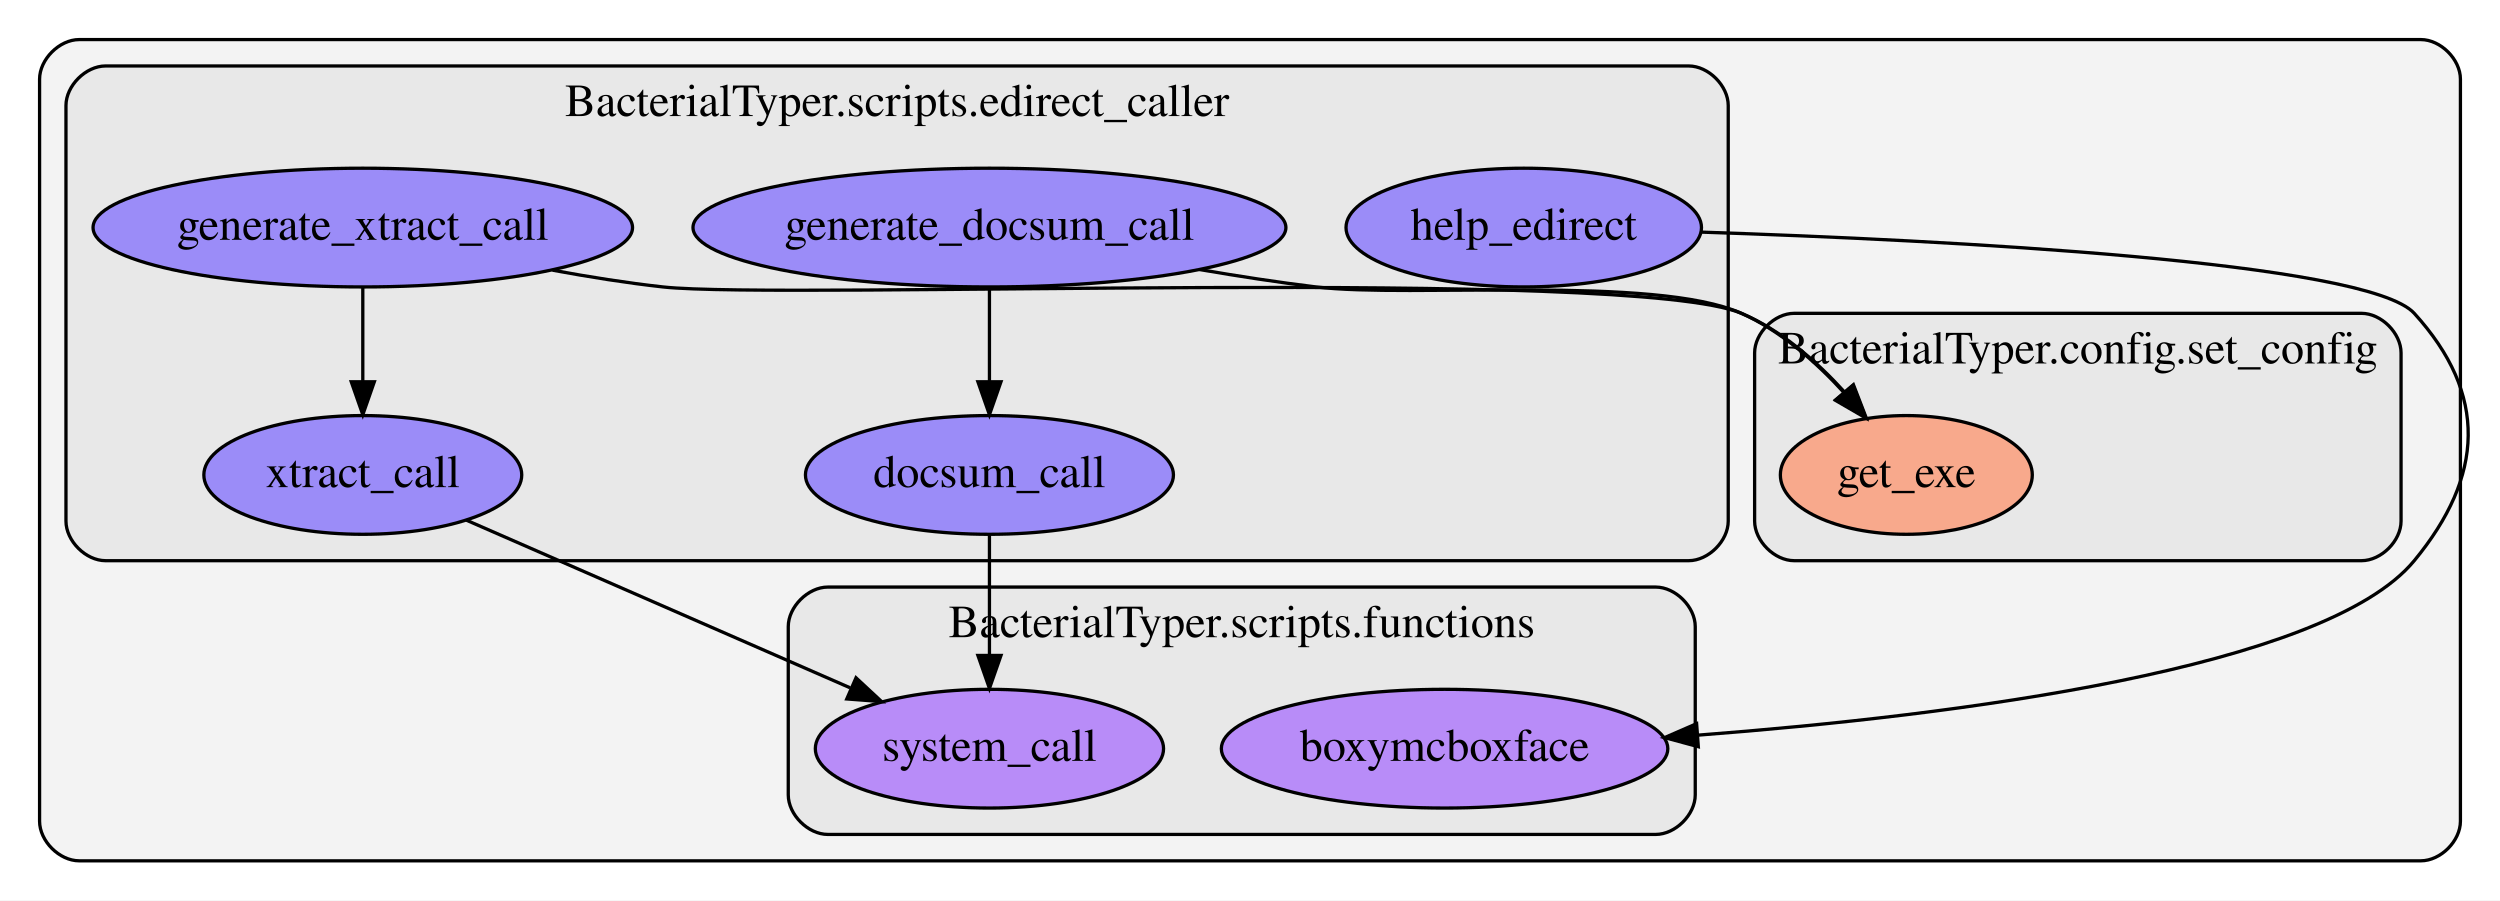
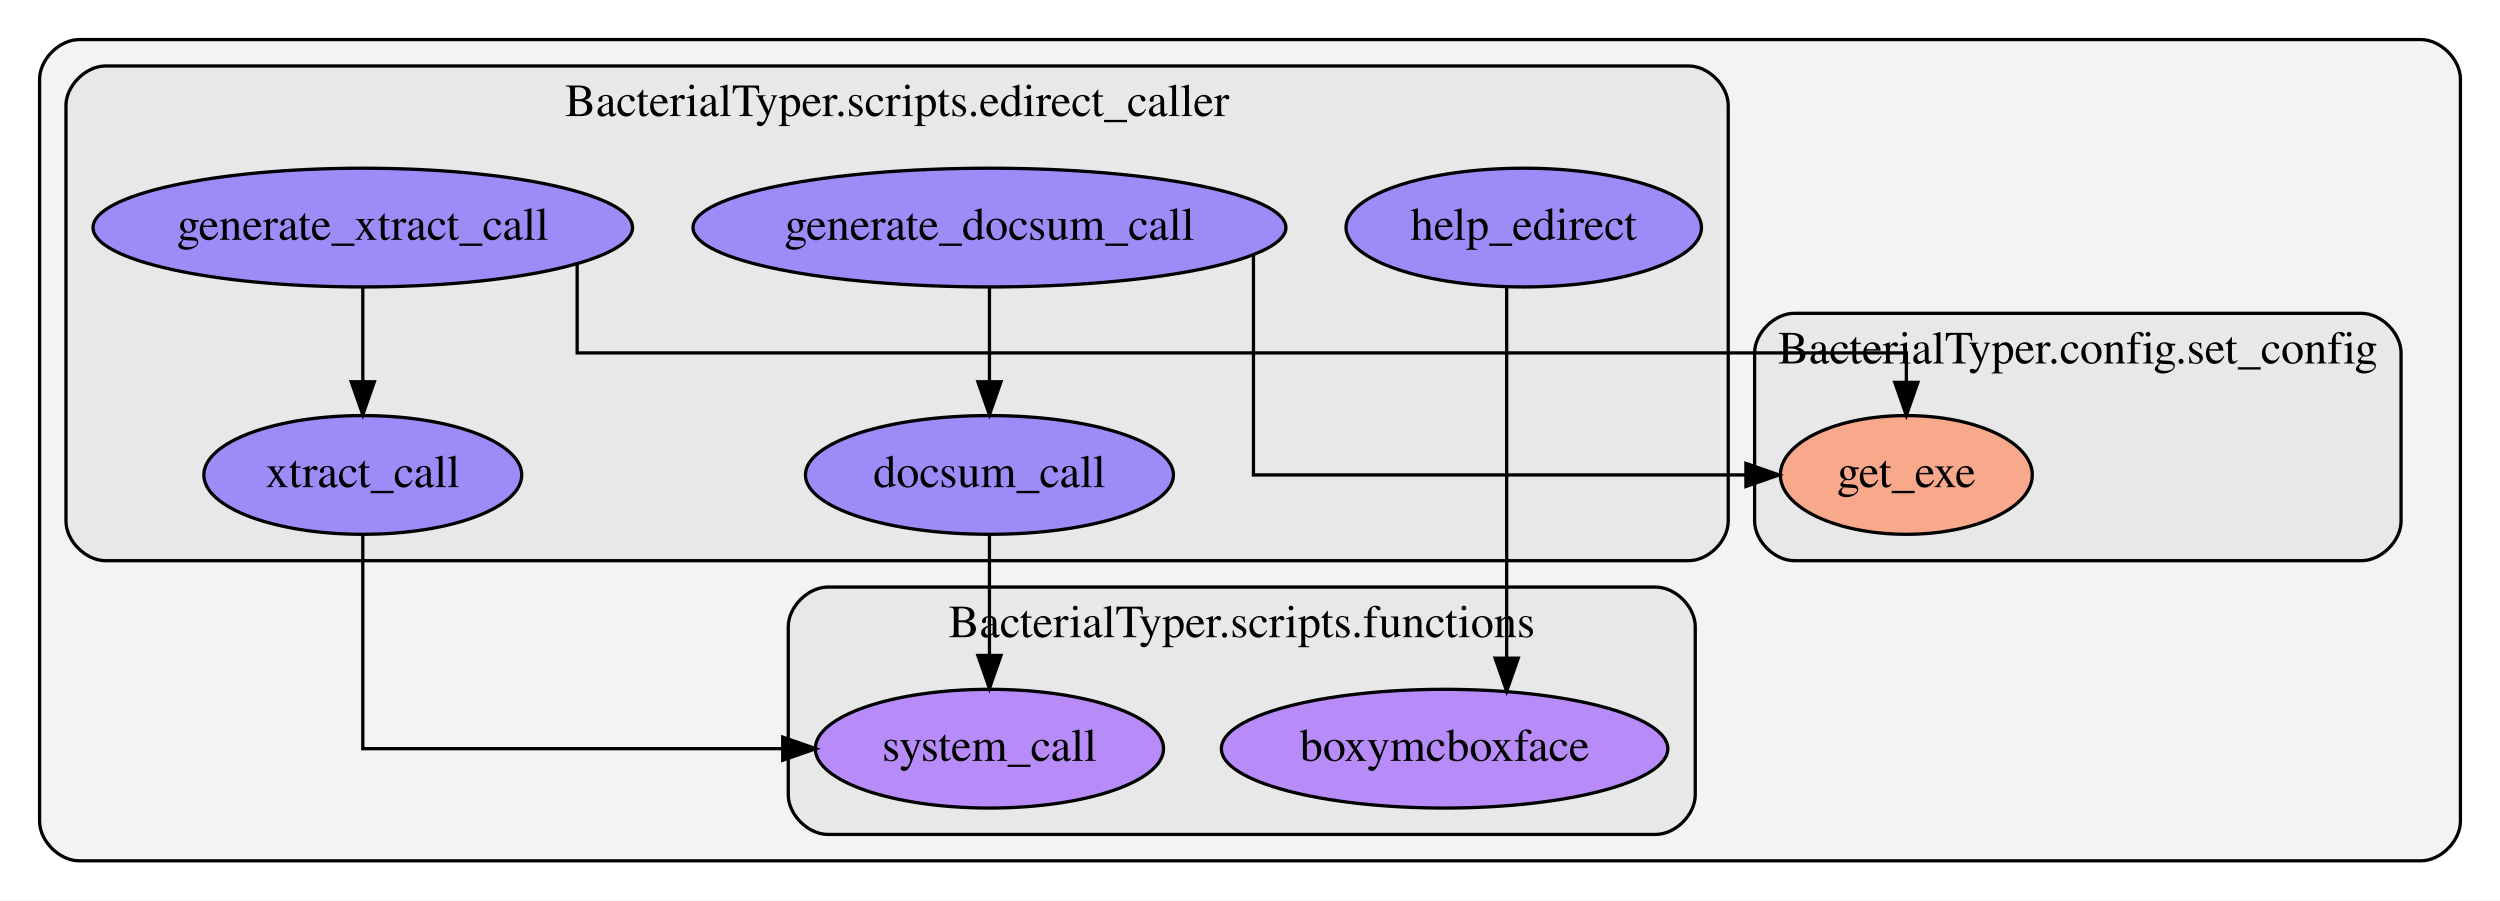
<svg xmlns="http://www.w3.org/2000/svg" width="758pt" height="273pt" viewBox="0.00 0.00 758.00 273.00">
  <g id="graph0" class="graph" transform="scale(1 1) rotate(0) translate(4 269)">
    <polygon fill="#ffffff" stroke="transparent" points="-4,4 -4,-269 754,-269 754,4 -4,4" />
    <g id="clust1" class="cluster">
      <path fill="#808080" fill-opacity="0.094" stroke="#000000" d="M20,-8C20,-8 730,-8 730,-8 736,-8 742,-14 742,-20 742,-20 742,-245 742,-245 742,-251 736,-257 730,-257 730,-257 20,-257 20,-257 14,-257 8,-251 8,-245 8,-245 8,-20 8,-20 8,-14 14,-8 20,-8" />
    </g>
    <g id="clust2" class="cluster">
      <path fill="#808080" fill-opacity="0.094" stroke="#000000" d="M540,-99C540,-99 712,-99 712,-99 718,-99 724,-105 724,-111 724,-111 724,-162 724,-162 724,-168 718,-174 712,-174 712,-174 540,-174 540,-174 534,-174 528,-168 528,-162 528,-162 528,-111 528,-111 528,-105 534,-99 540,-99" />
      <text text-anchor="middle" x="626" y="-158.8" font-family="Times,serif" font-size="14.00" fill="#000000">BacterialTyper.config.set_config</text>
    </g>
    <g id="clust3" class="cluster">
      <path fill="#808080" fill-opacity="0.094" stroke="#000000" d="M28,-99C28,-99 508,-99 508,-99 514,-99 520,-105 520,-111 520,-111 520,-237 520,-237 520,-243 514,-249 508,-249 508,-249 28,-249 28,-249 22,-249 16,-243 16,-237 16,-237 16,-111 16,-111 16,-105 22,-99 28,-99" />
      <text text-anchor="middle" x="268" y="-233.8" font-family="Times,serif" font-size="14.00" fill="#000000">BacterialTyper.scripts.edirect_caller</text>
    </g>
    <g id="clust4" class="cluster">
      <path fill="#808080" fill-opacity="0.094" stroke="#000000" d="M247,-16C247,-16 498,-16 498,-16 504,-16 510,-22 510,-28 510,-28 510,-79 510,-79 510,-85 504,-91 498,-91 498,-91 247,-91 247,-91 241,-91 235,-85 235,-79 235,-79 235,-28 235,-28 235,-22 241,-16 247,-16" />
      <text text-anchor="middle" x="372.5" y="-75.8" font-family="Times,serif" font-size="14.00" fill="#000000">BacterialTyper.scripts.functions</text>
    </g>
    <g id="node1" class="node">
      <ellipse fill="#ff8e65" fill-opacity="0.698" stroke="#000000" cx="574" cy="-125" rx="38.194" ry="18" />
      <text text-anchor="middle" x="574" y="-121.3" font-family="Times,serif" font-size="14.00" fill="#000000">get_exe</text>
    </g>
    <g id="node2" class="node">
      <ellipse fill="#7a65ff" fill-opacity="0.698" stroke="#000000" cx="296" cy="-125" rx="55.79" ry="18" />
      <text text-anchor="middle" x="296" y="-121.3" font-family="Times,serif" font-size="14.00" fill="#000000">docsum_call</text>
    </g>
    <g id="node8" class="node">
      <ellipse fill="#a365ff" fill-opacity="0.698" stroke="#000000" cx="296" cy="-42" rx="52.791" ry="18" />
      <text text-anchor="middle" x="296" y="-38.3" font-family="Times,serif" font-size="14.00" fill="#000000">system_call</text>
    </g>
    <g id="edge4" class="edge">
-       <path fill="none" stroke="#000000" d="M296,-106.99C296,-96.296 296,-82.499 296,-70.371" />
+       <path fill="none" stroke="#000000" d="M296,-106.99C296,-106.99 296,-70.261 296,-70.261" />
      <polygon fill="#000000" stroke="#000000" points="299.5,-70.261 296,-60.261 292.5,-70.261 299.5,-70.261" />
    </g>
    <g id="node3" class="node">
      <ellipse fill="#7a65ff" fill-opacity="0.698" stroke="#000000" cx="296" cy="-200" rx="89.885" ry="18" />
      <text text-anchor="middle" x="296" y="-196.3" font-family="Times,serif" font-size="14.00" fill="#000000">generate_docsum_call</text>
    </g>
    <g id="edge2" class="edge">
-       <path fill="none" stroke="#000000" d="M359.738,-187.27C371.43,-185.26 383.554,-183.391 395,-182 423.512,-178.536 497.758,-185.675 524,-174 535.972,-168.673 546.728,-159.143 555.169,-149.894" />
-       <polygon fill="#000000" stroke="#000000" points="557.838,-152.158 561.691,-142.289 552.524,-147.601 557.838,-152.158" />
+       <path fill="none" stroke="#000000" d="M376.049,-191.687C376.049,-172.16 376.049,-125 376.049,-125 376.049,-125 525.363,-125 525.363,-125" />
+       <polygon fill="#000000" stroke="#000000" points="525.363,-128.5 535.363,-125 525.363,-121.5 525.363,-128.5" />
    </g>
    <g id="edge3" class="edge">
-       <path fill="none" stroke="#000000" d="M296,-181.845C296,-173.34 296,-163.008 296,-153.496" />
+       <path fill="none" stroke="#000000" d="M296,-181.845C296,-181.845 296,-153.248 296,-153.248" />
      <polygon fill="#000000" stroke="#000000" points="299.5,-153.248 296,-143.248 292.5,-153.248 299.5,-153.248" />
    </g>
    <g id="node4" class="node">
      <ellipse fill="#7a65ff" fill-opacity="0.698" stroke="#000000" cx="106" cy="-200" rx="81.786" ry="18" />
      <text text-anchor="middle" x="106" y="-196.3" font-family="Times,serif" font-size="14.00" fill="#000000">generate_xtract_call</text>
    </g>
    <g id="edge5" class="edge">
-       <path fill="none" stroke="#000000" d="M163.538,-187.078C174.592,-185.034 186.115,-183.201 197,-182 233.125,-178.015 490.523,-188.149 524,-174 536.07,-168.899 546.841,-159.404 555.268,-150.12" />
-       <polygon fill="#000000" stroke="#000000" points="557.959,-152.358 561.771,-142.473 552.626,-147.823 557.959,-152.358" />
+       <path fill="none" stroke="#000000" d="M170.994,-188.804C170.994,-177.595 170.994,-162 170.994,-162 170.994,-162 574,-162 574,-162 574,-162 574,-153.066 574,-153.066" />
+       <polygon fill="#000000" stroke="#000000" points="577.5,-153.066 574,-143.066 570.5,-153.066 577.5,-153.066" />
    </g>
    <g id="node6" class="node">
      <ellipse fill="#7a65ff" fill-opacity="0.698" stroke="#000000" cx="106" cy="-125" rx="48.192" ry="18" />
      <text text-anchor="middle" x="106" y="-121.3" font-family="Times,serif" font-size="14.00" fill="#000000">xtract_call</text>
    </g>
    <g id="edge6" class="edge">
-       <path fill="none" stroke="#000000" d="M106,-181.845C106,-173.34 106,-163.008 106,-153.496" />
+       <path fill="none" stroke="#000000" d="M106,-181.845C106,-181.845 106,-153.248 106,-153.248" />
      <polygon fill="#000000" stroke="#000000" points="109.5,-153.248 106,-143.248 102.5,-153.248 109.5,-153.248" />
    </g>
    <g id="node5" class="node">
      <ellipse fill="#7a65ff" fill-opacity="0.698" stroke="#000000" cx="458" cy="-200" rx="53.891" ry="18" />
      <text text-anchor="middle" x="458" y="-196.3" font-family="Times,serif" font-size="14.00" fill="#000000">help_edirect</text>
    </g>
    <g id="node7" class="node">
      <ellipse fill="#a365ff" fill-opacity="0.698" stroke="#000000" cx="434" cy="-42" rx="67.688" ry="18" />
      <text text-anchor="middle" x="434" y="-38.3" font-family="Times,serif" font-size="14.00" fill="#000000">boxymcboxface</text>
    </g>
    <g id="edge1" class="edge">
-       <path fill="none" stroke="#000000" d="M511.804,-198.623C586.411,-196.15 713.771,-189.665 728,-174 750.412,-149.326 749.209,-124.716 728,-99 700.971,-66.227 588.653,-52.069 510.945,-46.114" />
-       <polygon fill="#000000" stroke="#000000" points="510.928,-42.603 500.699,-45.361 510.415,-49.584 510.928,-42.603" />
+       <path fill="none" stroke="#000000" d="M452.824,-181.875C452.824,-181.875 452.824,-69.432 452.824,-69.432" />
+       <polygon fill="#000000" stroke="#000000" points="456.325,-69.432 452.824,-59.432 449.325,-69.432 456.325,-69.432" />
    </g>
    <g id="edge7" class="edge">
-       <path fill="none" stroke="#000000" d="M137.375,-111.294C169.168,-97.406 218.557,-75.831 253.773,-60.446" />
-       <polygon fill="#000000" stroke="#000000" points="255.541,-63.493 263.304,-56.283 252.739,-57.079 255.541,-63.493" />
+       <path fill="none" stroke="#000000" d="M106,-106.99C106,-82.579 106,-42 106,-42 106,-42 233.327,-42 233.327,-42" />
+       <polygon fill="#000000" stroke="#000000" points="233.327,-45.5 243.327,-42 233.327,-38.5 233.327,-45.5" />
    </g>
  </g>
</svg>
